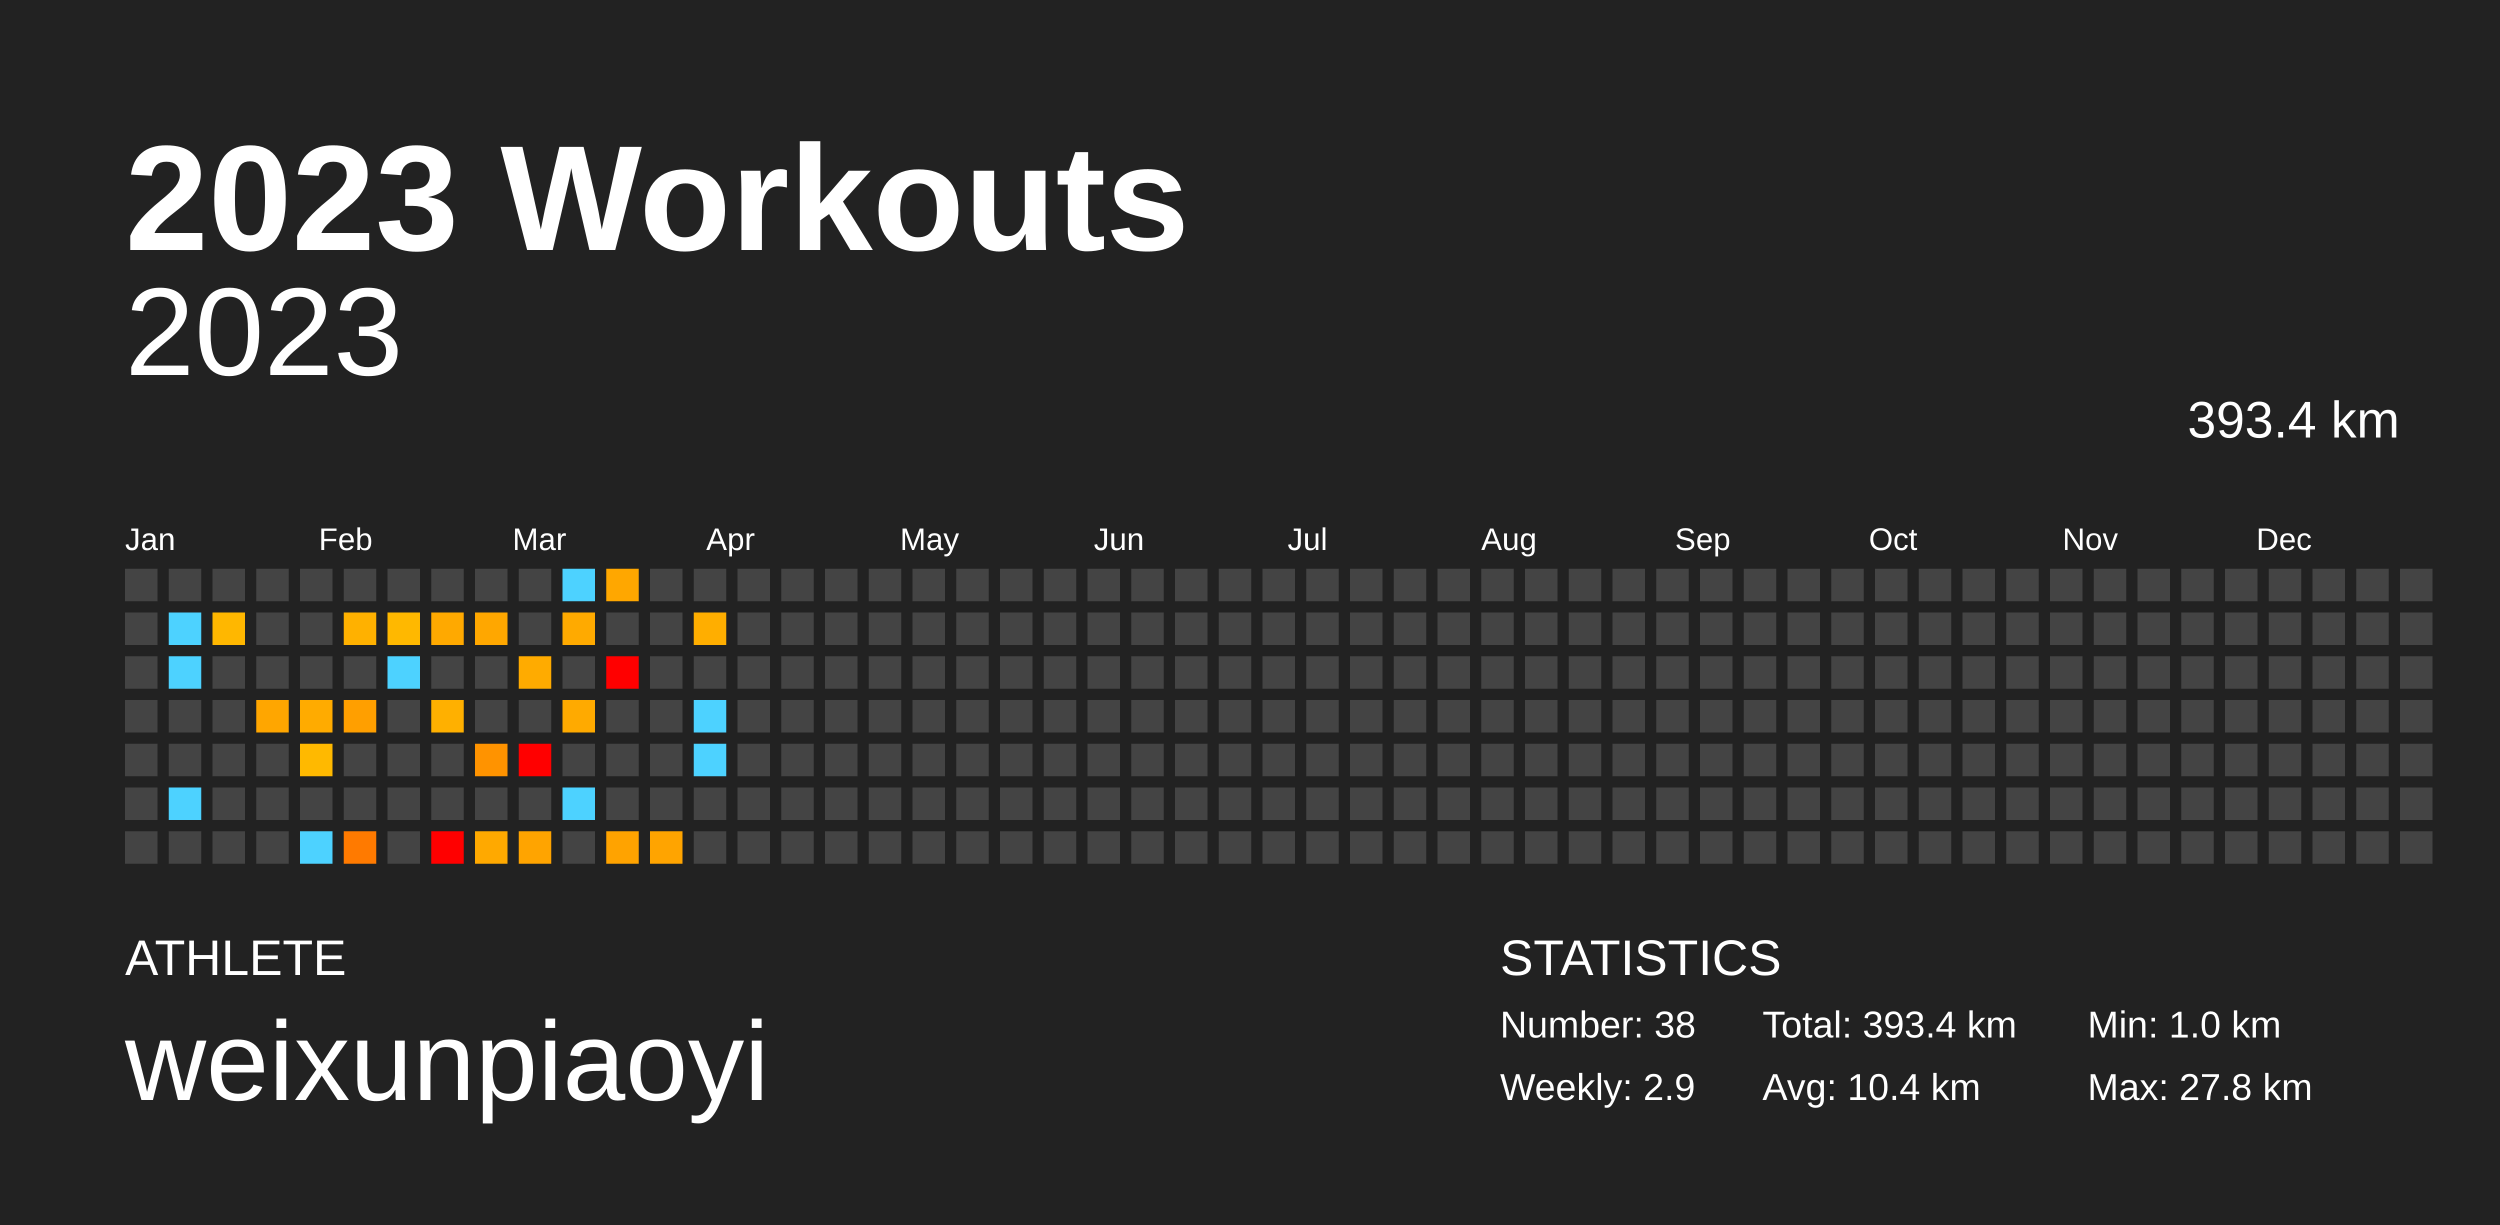
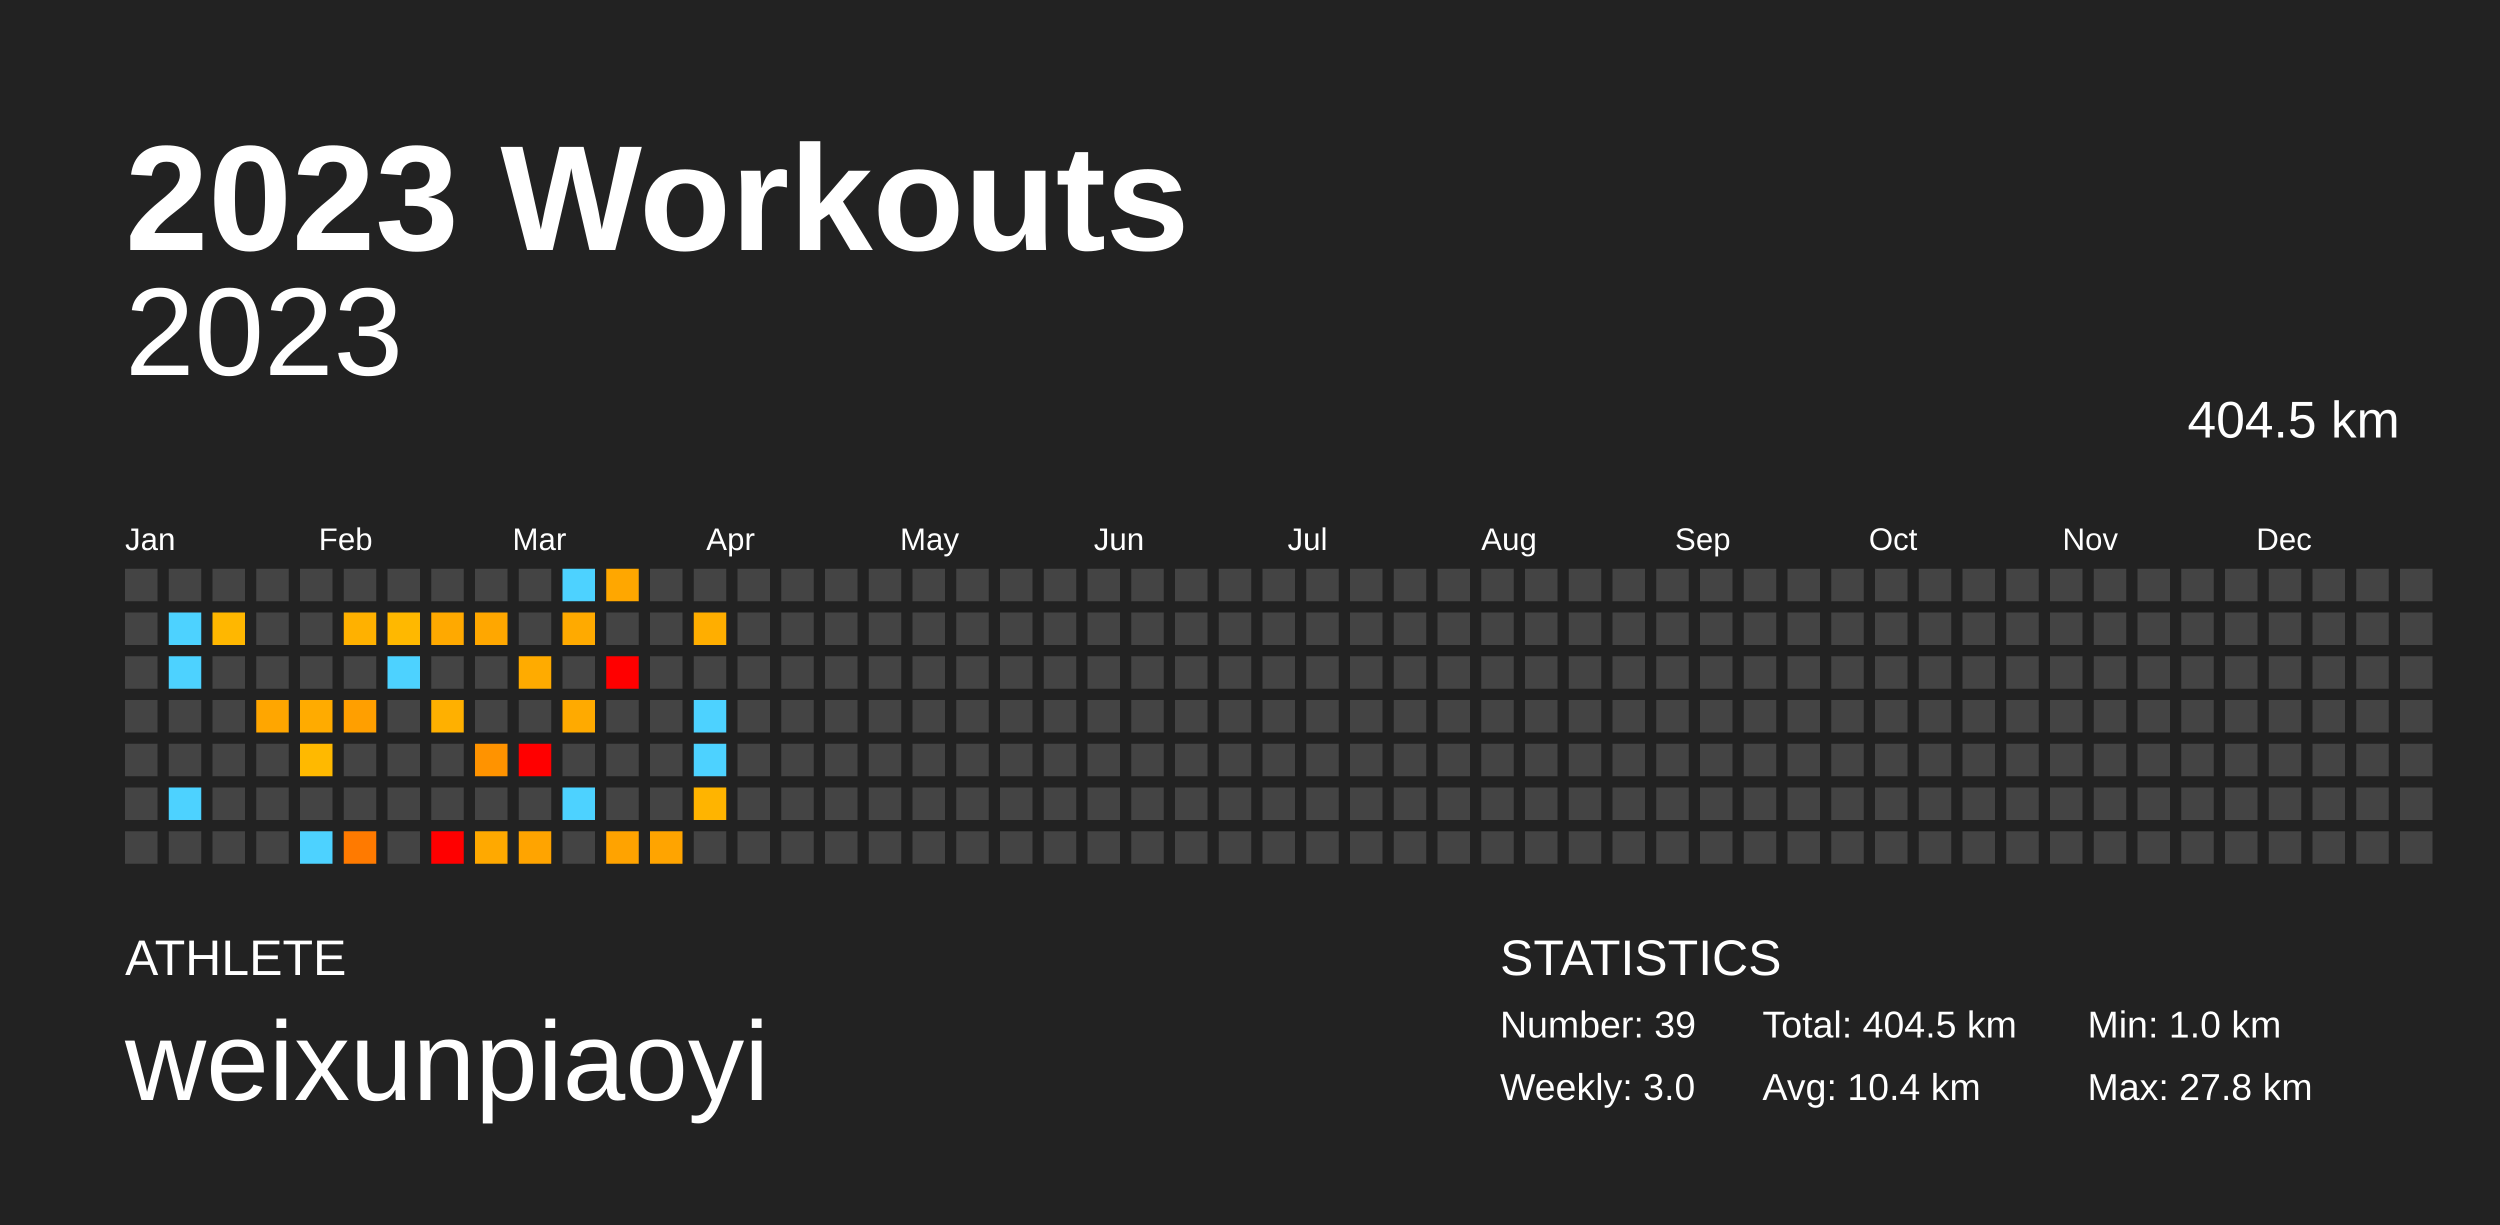
<svg xmlns="http://www.w3.org/2000/svg" baseProfile="full" height="98mm" version="1.1" viewBox="0,0,200,98" width="200mm">
  <defs />
  <rect fill="#222222" height="98" width="200" x="0" y="0" />
  <text fill="#FFFFFF" style="font-size:12px; font-family:Arial; font-weight:bold;" x="10" y="20">2023 Workouts</text>
  <text fill="#FFFFFF" style="font-size:4px; font-family:Arial" x="10" y="78">ATHLETE</text>
  <text fill="#FFFFFF" style="font-size:9px; font-family:Arial" x="10" y="88">weixunpiaoyi</text>
  <text fill="#FFFFFF" style="font-size:4px; font-family:Arial" x="120" y="78">STATISTICS</text>
-   <text fill="#FFFFFF" style="font-size:3px; font-family:Arial" x="120" y="83">Number: 38</text>
-   <text fill="#FFFFFF" style="font-size:3px; font-family:Arial" x="120" y="88">Weekly: 2.9</text>
-   <text fill="#FFFFFF" style="font-size:3px; font-family:Arial" x="141" y="83">Total: 393.4 km</text>
+   <text fill="#FFFFFF" style="font-size:3px; font-family:Arial" x="120" y="83">Number: 39</text>
+   <text fill="#FFFFFF" style="font-size:3px; font-family:Arial" x="120" y="88">Weekly: 3.0</text>
+   <text fill="#FFFFFF" style="font-size:3px; font-family:Arial" x="141" y="83">Total: 404.5 km</text>
  <text fill="#FFFFFF" style="font-size:3px; font-family:Arial" x="141" y="88">Avg: 10.4 km</text>
  <text fill="#FFFFFF" style="font-size:3px; font-family:Arial" x="167" y="83">Min: 1.0 km</text>
  <text fill="#FFFFFF" style="font-size:3px; font-family:Arial" x="167" y="88">Max: 27.8 km</text>
  <text alignment-baseline="hanging" fill="#FFFFFF" style="font-size:10.0px; font-family:Arial;" x="10" y="30">2023</text>
-   <text alignment-baseline="hanging" fill="#FFFFFF" style="font-size:4.125px; font-family:Arial;" x="175" y="35">393.4 km</text>
+   <text alignment-baseline="hanging" fill="#FFFFFF" style="font-size:4.125px; font-family:Arial;" x="175" y="35">404.5 km</text>
  <text fill="#FFFFFF" style="font-size:2.5px; font-family:Arial" x="10.0" y="44">Jan</text>
  <text fill="#FFFFFF" style="font-size:2.5px; font-family:Arial" x="25.5" y="44">Feb</text>
  <text fill="#FFFFFF" style="font-size:2.5px; font-family:Arial" x="41.0" y="44">Mar</text>
  <text fill="#FFFFFF" style="font-size:2.5px; font-family:Arial" x="56.5" y="44">Apr</text>
  <text fill="#FFFFFF" style="font-size:2.5px; font-family:Arial" x="72.0" y="44">May</text>
  <text fill="#FFFFFF" style="font-size:2.5px; font-family:Arial" x="87.5" y="44">Jun</text>
  <text fill="#FFFFFF" style="font-size:2.5px; font-family:Arial" x="103.0" y="44">Jul</text>
  <text fill="#FFFFFF" style="font-size:2.5px; font-family:Arial" x="118.5" y="44">Aug</text>
  <text fill="#FFFFFF" style="font-size:2.5px; font-family:Arial" x="134.0" y="44">Sep</text>
  <text fill="#FFFFFF" style="font-size:2.5px; font-family:Arial" x="149.5" y="44">Oct</text>
  <text fill="#FFFFFF" style="font-size:2.5px; font-family:Arial" x="165.0" y="44">Nov</text>
  <text fill="#FFFFFF" style="font-size:2.5px; font-family:Arial" x="180.5" y="44">Dec</text>
  <rect fill="#444444" height="2.6" width="2.6" x="10.0" y="45.5" />
  <rect fill="#444444" height="2.6" width="2.6" x="10.0" y="49.0" />
  <rect fill="#444444" height="2.6" width="2.6" x="10.0" y="52.5" />
  <rect fill="#444444" height="2.6" width="2.6" x="10.0" y="56.0" />
  <rect fill="#444444" height="2.6" width="2.6" x="10.0" y="59.5" />
  <rect fill="#444444" height="2.6" width="2.6" x="10.0" y="63.0" />
  <rect fill="#444444" height="2.6" width="2.6" x="10.0" y="66.5" />
  <rect fill="#444444" height="2.6" width="2.6" x="13.5" y="45.5" />
  <rect fill="#4dd2ff" height="2.6" width="2.6" x="13.5" y="49.0" />
  <rect fill="#4dd2ff" height="2.6" width="2.6" x="13.5" y="52.5" />
  <rect fill="#444444" height="2.6" width="2.6" x="13.5" y="56.0" />
  <rect fill="#444444" height="2.6" width="2.6" x="13.5" y="59.5" />
  <rect fill="#4dd2ff" height="2.6" width="2.6" x="13.5" y="63.0" />
  <rect fill="#444444" height="2.6" width="2.6" x="13.5" y="66.5" />
  <rect fill="#444444" height="2.6" width="2.6" x="17.0" y="45.5" />
  <rect fill="#ffb700" height="2.6" width="2.6" x="17.0" y="49.0" />
  <rect fill="#444444" height="2.6" width="2.6" x="17.0" y="52.5" />
  <rect fill="#444444" height="2.6" width="2.6" x="17.0" y="56.0" />
  <rect fill="#444444" height="2.6" width="2.6" x="17.0" y="59.5" />
  <rect fill="#444444" height="2.6" width="2.6" x="17.0" y="63.0" />
  <rect fill="#444444" height="2.6" width="2.6" x="17.0" y="66.5" />
  <rect fill="#444444" height="2.6" width="2.6" x="20.5" y="45.5" />
  <rect fill="#444444" height="2.6" width="2.6" x="20.5" y="49.0" />
  <rect fill="#444444" height="2.6" width="2.6" x="20.5" y="52.5" />
  <rect fill="#ffa600" height="2.6" width="2.6" x="20.5" y="56.0" />
  <rect fill="#444444" height="2.6" width="2.6" x="20.5" y="59.5" />
  <rect fill="#444444" height="2.6" width="2.6" x="20.5" y="63.0" />
  <rect fill="#444444" height="2.6" width="2.6" x="20.5" y="66.5" />
  <rect fill="#444444" height="2.6" width="2.6" x="24.0" y="45.5" />
  <rect fill="#444444" height="2.6" width="2.6" x="24.0" y="49.0" />
  <rect fill="#444444" height="2.6" width="2.6" x="24.0" y="52.5" />
  <rect fill="#ffab00" height="2.6" width="2.6" x="24.0" y="56.0" />
  <rect fill="#ffb900" height="2.6" width="2.6" x="24.0" y="59.5" />
  <rect fill="#444444" height="2.6" width="2.6" x="24.0" y="63.0" />
  <rect fill="#4dd2ff" height="2.6" width="2.6" x="24.0" y="66.5" />
  <rect fill="#444444" height="2.6" width="2.6" x="27.5" y="45.5" />
  <rect fill="#ffb100" height="2.6" width="2.6" x="27.5" y="49.0" />
  <rect fill="#444444" height="2.6" width="2.6" x="27.5" y="52.5" />
  <rect fill="#ff9f00" height="2.6" width="2.6" x="27.5" y="56.0" />
  <rect fill="#444444" height="2.6" width="2.6" x="27.5" y="59.5" />
  <rect fill="#444444" height="2.6" width="2.6" x="27.5" y="63.0" />
  <rect fill="#ff7a00" height="2.6" width="2.6" x="27.5" y="66.5" />
  <rect fill="#444444" height="2.6" width="2.6" x="31.0" y="45.5" />
  <rect fill="#ffb800" height="2.6" width="2.6" x="31.0" y="49.0" />
  <rect fill="#4dd2ff" height="2.6" width="2.6" x="31.0" y="52.5" />
  <rect fill="#444444" height="2.6" width="2.6" x="31.0" y="56.0" />
  <rect fill="#444444" height="2.6" width="2.6" x="31.0" y="59.5" />
  <rect fill="#444444" height="2.6" width="2.6" x="31.0" y="63.0" />
  <rect fill="#444444" height="2.6" width="2.6" x="31.0" y="66.5" />
  <rect fill="#444444" height="2.6" width="2.6" x="34.5" y="45.5" />
  <rect fill="#ffa900" height="2.6" width="2.6" x="34.5" y="49.0" />
  <rect fill="#444444" height="2.6" width="2.6" x="34.5" y="52.5" />
  <rect fill="#ffb000" height="2.6" width="2.6" x="34.5" y="56.0" />
  <rect fill="#444444" height="2.6" width="2.6" x="34.5" y="59.5" />
  <rect fill="#444444" height="2.6" width="2.6" x="34.5" y="63.0" />
  <rect fill="red" height="2.6" width="2.6" x="34.5" y="66.5" />
  <rect fill="#444444" height="2.6" width="2.6" x="38.0" y="45.5" />
  <rect fill="#ffa700" height="2.6" width="2.6" x="38.0" y="49.0" />
  <rect fill="#444444" height="2.6" width="2.6" x="38.0" y="52.5" />
  <rect fill="#444444" height="2.6" width="2.6" x="38.0" y="56.0" />
  <rect fill="#ff9300" height="2.6" width="2.6" x="38.0" y="59.5" />
  <rect fill="#444444" height="2.6" width="2.6" x="38.0" y="63.0" />
  <rect fill="#ffa900" height="2.6" width="2.6" x="38.0" y="66.5" />
  <rect fill="#444444" height="2.6" width="2.6" x="41.5" y="45.5" />
  <rect fill="#444444" height="2.6" width="2.6" x="41.5" y="49.0" />
  <rect fill="#ffab00" height="2.6" width="2.6" x="41.5" y="52.5" />
  <rect fill="#444444" height="2.6" width="2.6" x="41.5" y="56.0" />
  <rect fill="red" height="2.6" width="2.6" x="41.5" y="59.5" />
  <rect fill="#444444" height="2.6" width="2.6" x="41.5" y="63.0" />
  <rect fill="#ffa400" height="2.6" width="2.6" x="41.5" y="66.5" />
  <rect fill="#4dd2ff" height="2.6" width="2.6" x="45.0" y="45.5" />
  <rect fill="#ffaa00" height="2.6" width="2.6" x="45.0" y="49.0" />
  <rect fill="#444444" height="2.6" width="2.6" x="45.0" y="52.5" />
  <rect fill="#ffaa00" height="2.6" width="2.6" x="45.0" y="56.0" />
  <rect fill="#444444" height="2.6" width="2.6" x="45.0" y="59.5" />
  <rect fill="#4dd2ff" height="2.6" width="2.6" x="45.0" y="63.0" />
  <rect fill="#444444" height="2.6" width="2.6" x="45.0" y="66.5" />
  <rect fill="#ffa700" height="2.6" width="2.6" x="48.5" y="45.5" />
  <rect fill="#444444" height="2.6" width="2.6" x="48.5" y="49.0" />
  <rect fill="red" height="2.6" width="2.6" x="48.5" y="52.5" />
  <rect fill="#444444" height="2.6" width="2.6" x="48.5" y="56.0" />
  <rect fill="#444444" height="2.6" width="2.6" x="48.5" y="59.5" />
  <rect fill="#444444" height="2.6" width="2.6" x="48.5" y="63.0" />
  <rect fill="#ffa300" height="2.6" width="2.6" x="48.5" y="66.5" />
  <rect fill="#444444" height="2.6" width="2.6" x="52.0" y="45.5" />
  <rect fill="#444444" height="2.6" width="2.6" x="52.0" y="49.0" />
  <rect fill="#444444" height="2.6" width="2.6" x="52.0" y="52.5" />
  <rect fill="#444444" height="2.6" width="2.6" x="52.0" y="56.0" />
  <rect fill="#444444" height="2.6" width="2.6" x="52.0" y="59.5" />
  <rect fill="#444444" height="2.6" width="2.6" x="52.0" y="63.0" />
  <rect fill="#ffa400" height="2.6" width="2.6" x="52.0" y="66.5" />
  <rect fill="#444444" height="2.6" width="2.6" x="55.5" y="45.5" />
  <rect fill="#ffae00" height="2.6" width="2.6" x="55.5" y="49.0" />
  <rect fill="#444444" height="2.6" width="2.6" x="55.5" y="52.5" />
  <rect fill="#4dd2ff" height="2.6" width="2.6" x="55.5" y="56.0" />
  <rect fill="#4dd2ff" height="2.6" width="2.6" x="55.5" y="59.5" />
-   <rect fill="#444444" height="2.6" width="2.6" x="55.5" y="63.0" />
+   <rect fill="#ffb400" height="2.6" width="2.6" x="55.5" y="63.0" />
  <rect fill="#444444" height="2.6" width="2.6" x="55.5" y="66.5" />
  <rect fill="#444444" height="2.6" width="2.6" x="59.0" y="45.5" />
  <rect fill="#444444" height="2.6" width="2.6" x="59.0" y="49.0" />
  <rect fill="#444444" height="2.6" width="2.6" x="59.0" y="52.5" />
  <rect fill="#444444" height="2.6" width="2.6" x="59.0" y="56.0" />
  <rect fill="#444444" height="2.6" width="2.6" x="59.0" y="59.5" />
  <rect fill="#444444" height="2.6" width="2.6" x="59.0" y="63.0" />
  <rect fill="#444444" height="2.6" width="2.6" x="59.0" y="66.5" />
  <rect fill="#444444" height="2.6" width="2.6" x="62.5" y="45.5" />
  <rect fill="#444444" height="2.6" width="2.6" x="62.5" y="49.0" />
  <rect fill="#444444" height="2.6" width="2.6" x="62.5" y="52.5" />
  <rect fill="#444444" height="2.6" width="2.6" x="62.5" y="56.0" />
  <rect fill="#444444" height="2.6" width="2.6" x="62.5" y="59.5" />
  <rect fill="#444444" height="2.6" width="2.6" x="62.5" y="63.0" />
  <rect fill="#444444" height="2.6" width="2.6" x="62.5" y="66.5" />
  <rect fill="#444444" height="2.6" width="2.6" x="66.0" y="45.5" />
  <rect fill="#444444" height="2.6" width="2.6" x="66.0" y="49.0" />
  <rect fill="#444444" height="2.6" width="2.6" x="66.0" y="52.5" />
  <rect fill="#444444" height="2.6" width="2.6" x="66.0" y="56.0" />
  <rect fill="#444444" height="2.6" width="2.6" x="66.0" y="59.5" />
  <rect fill="#444444" height="2.6" width="2.6" x="66.0" y="63.0" />
  <rect fill="#444444" height="2.6" width="2.6" x="66.0" y="66.5" />
  <rect fill="#444444" height="2.6" width="2.6" x="69.5" y="45.5" />
  <rect fill="#444444" height="2.6" width="2.6" x="69.5" y="49.0" />
  <rect fill="#444444" height="2.6" width="2.6" x="69.5" y="52.5" />
  <rect fill="#444444" height="2.6" width="2.6" x="69.5" y="56.0" />
  <rect fill="#444444" height="2.6" width="2.6" x="69.5" y="59.5" />
  <rect fill="#444444" height="2.6" width="2.6" x="69.5" y="63.0" />
  <rect fill="#444444" height="2.6" width="2.6" x="69.5" y="66.5" />
  <rect fill="#444444" height="2.6" width="2.6" x="73.0" y="45.5" />
  <rect fill="#444444" height="2.6" width="2.6" x="73.0" y="49.0" />
  <rect fill="#444444" height="2.6" width="2.6" x="73.0" y="52.5" />
  <rect fill="#444444" height="2.6" width="2.6" x="73.0" y="56.0" />
  <rect fill="#444444" height="2.6" width="2.6" x="73.0" y="59.5" />
  <rect fill="#444444" height="2.6" width="2.6" x="73.0" y="63.0" />
  <rect fill="#444444" height="2.6" width="2.6" x="73.0" y="66.5" />
  <rect fill="#444444" height="2.6" width="2.6" x="76.5" y="45.5" />
  <rect fill="#444444" height="2.6" width="2.6" x="76.5" y="49.0" />
  <rect fill="#444444" height="2.6" width="2.6" x="76.5" y="52.5" />
  <rect fill="#444444" height="2.6" width="2.6" x="76.5" y="56.0" />
  <rect fill="#444444" height="2.6" width="2.6" x="76.5" y="59.5" />
  <rect fill="#444444" height="2.6" width="2.6" x="76.5" y="63.0" />
  <rect fill="#444444" height="2.6" width="2.6" x="76.5" y="66.5" />
  <rect fill="#444444" height="2.6" width="2.6" x="80.0" y="45.5" />
  <rect fill="#444444" height="2.6" width="2.6" x="80.0" y="49.0" />
  <rect fill="#444444" height="2.6" width="2.6" x="80.0" y="52.5" />
  <rect fill="#444444" height="2.6" width="2.6" x="80.0" y="56.0" />
  <rect fill="#444444" height="2.6" width="2.6" x="80.0" y="59.5" />
  <rect fill="#444444" height="2.6" width="2.6" x="80.0" y="63.0" />
  <rect fill="#444444" height="2.6" width="2.6" x="80.0" y="66.5" />
  <rect fill="#444444" height="2.6" width="2.6" x="83.5" y="45.5" />
  <rect fill="#444444" height="2.6" width="2.6" x="83.5" y="49.0" />
  <rect fill="#444444" height="2.6" width="2.6" x="83.5" y="52.5" />
  <rect fill="#444444" height="2.6" width="2.6" x="83.5" y="56.0" />
  <rect fill="#444444" height="2.6" width="2.6" x="83.5" y="59.5" />
  <rect fill="#444444" height="2.6" width="2.6" x="83.5" y="63.0" />
  <rect fill="#444444" height="2.6" width="2.6" x="83.5" y="66.5" />
  <rect fill="#444444" height="2.6" width="2.6" x="87.0" y="45.5" />
  <rect fill="#444444" height="2.6" width="2.6" x="87.0" y="49.0" />
  <rect fill="#444444" height="2.6" width="2.6" x="87.0" y="52.5" />
  <rect fill="#444444" height="2.6" width="2.6" x="87.0" y="56.0" />
  <rect fill="#444444" height="2.6" width="2.6" x="87.0" y="59.5" />
  <rect fill="#444444" height="2.6" width="2.6" x="87.0" y="63.0" />
  <rect fill="#444444" height="2.6" width="2.6" x="87.0" y="66.5" />
  <rect fill="#444444" height="2.6" width="2.6" x="90.5" y="45.5" />
  <rect fill="#444444" height="2.6" width="2.6" x="90.5" y="49.0" />
  <rect fill="#444444" height="2.6" width="2.6" x="90.5" y="52.5" />
  <rect fill="#444444" height="2.6" width="2.6" x="90.5" y="56.0" />
  <rect fill="#444444" height="2.6" width="2.6" x="90.5" y="59.5" />
  <rect fill="#444444" height="2.6" width="2.6" x="90.5" y="63.0" />
  <rect fill="#444444" height="2.6" width="2.6" x="90.5" y="66.5" />
  <rect fill="#444444" height="2.6" width="2.6" x="94.0" y="45.5" />
  <rect fill="#444444" height="2.6" width="2.6" x="94.0" y="49.0" />
  <rect fill="#444444" height="2.6" width="2.6" x="94.0" y="52.5" />
  <rect fill="#444444" height="2.6" width="2.6" x="94.0" y="56.0" />
  <rect fill="#444444" height="2.6" width="2.6" x="94.0" y="59.5" />
  <rect fill="#444444" height="2.6" width="2.6" x="94.0" y="63.0" />
  <rect fill="#444444" height="2.6" width="2.6" x="94.0" y="66.5" />
  <rect fill="#444444" height="2.6" width="2.6" x="97.5" y="45.5" />
  <rect fill="#444444" height="2.6" width="2.6" x="97.5" y="49.0" />
  <rect fill="#444444" height="2.6" width="2.6" x="97.5" y="52.5" />
  <rect fill="#444444" height="2.6" width="2.6" x="97.5" y="56.0" />
  <rect fill="#444444" height="2.6" width="2.6" x="97.5" y="59.5" />
  <rect fill="#444444" height="2.6" width="2.6" x="97.5" y="63.0" />
  <rect fill="#444444" height="2.6" width="2.6" x="97.5" y="66.5" />
  <rect fill="#444444" height="2.6" width="2.6" x="101.0" y="45.5" />
  <rect fill="#444444" height="2.6" width="2.6" x="101.0" y="49.0" />
  <rect fill="#444444" height="2.6" width="2.6" x="101.0" y="52.5" />
  <rect fill="#444444" height="2.6" width="2.6" x="101.0" y="56.0" />
  <rect fill="#444444" height="2.6" width="2.6" x="101.0" y="59.5" />
  <rect fill="#444444" height="2.6" width="2.6" x="101.0" y="63.0" />
  <rect fill="#444444" height="2.6" width="2.6" x="101.0" y="66.5" />
  <rect fill="#444444" height="2.6" width="2.6" x="104.5" y="45.5" />
  <rect fill="#444444" height="2.6" width="2.6" x="104.5" y="49.0" />
  <rect fill="#444444" height="2.6" width="2.6" x="104.5" y="52.5" />
  <rect fill="#444444" height="2.6" width="2.6" x="104.5" y="56.0" />
  <rect fill="#444444" height="2.6" width="2.6" x="104.5" y="59.5" />
  <rect fill="#444444" height="2.6" width="2.6" x="104.5" y="63.0" />
  <rect fill="#444444" height="2.6" width="2.6" x="104.5" y="66.5" />
  <rect fill="#444444" height="2.6" width="2.6" x="108.0" y="45.5" />
  <rect fill="#444444" height="2.6" width="2.6" x="108.0" y="49.0" />
  <rect fill="#444444" height="2.6" width="2.6" x="108.0" y="52.5" />
  <rect fill="#444444" height="2.6" width="2.6" x="108.0" y="56.0" />
  <rect fill="#444444" height="2.6" width="2.6" x="108.0" y="59.5" />
  <rect fill="#444444" height="2.6" width="2.6" x="108.0" y="63.0" />
  <rect fill="#444444" height="2.6" width="2.6" x="108.0" y="66.5" />
  <rect fill="#444444" height="2.6" width="2.6" x="111.5" y="45.5" />
  <rect fill="#444444" height="2.6" width="2.6" x="111.5" y="49.0" />
  <rect fill="#444444" height="2.6" width="2.6" x="111.5" y="52.5" />
  <rect fill="#444444" height="2.6" width="2.6" x="111.5" y="56.0" />
  <rect fill="#444444" height="2.6" width="2.6" x="111.5" y="59.5" />
  <rect fill="#444444" height="2.6" width="2.6" x="111.5" y="63.0" />
  <rect fill="#444444" height="2.6" width="2.6" x="111.5" y="66.5" />
  <rect fill="#444444" height="2.6" width="2.6" x="115.0" y="45.5" />
  <rect fill="#444444" height="2.6" width="2.6" x="115.0" y="49.0" />
  <rect fill="#444444" height="2.6" width="2.6" x="115.0" y="52.5" />
  <rect fill="#444444" height="2.6" width="2.6" x="115.0" y="56.0" />
  <rect fill="#444444" height="2.6" width="2.6" x="115.0" y="59.5" />
  <rect fill="#444444" height="2.6" width="2.6" x="115.0" y="63.0" />
  <rect fill="#444444" height="2.6" width="2.6" x="115.0" y="66.5" />
  <rect fill="#444444" height="2.6" width="2.6" x="118.5" y="45.5" />
  <rect fill="#444444" height="2.6" width="2.6" x="118.5" y="49.0" />
  <rect fill="#444444" height="2.6" width="2.6" x="118.5" y="52.5" />
  <rect fill="#444444" height="2.6" width="2.6" x="118.5" y="56.0" />
  <rect fill="#444444" height="2.6" width="2.6" x="118.5" y="59.5" />
  <rect fill="#444444" height="2.6" width="2.6" x="118.5" y="63.0" />
  <rect fill="#444444" height="2.6" width="2.6" x="118.5" y="66.5" />
  <rect fill="#444444" height="2.6" width="2.6" x="122.0" y="45.5" />
  <rect fill="#444444" height="2.6" width="2.6" x="122.0" y="49.0" />
  <rect fill="#444444" height="2.6" width="2.6" x="122.0" y="52.5" />
  <rect fill="#444444" height="2.6" width="2.6" x="122.0" y="56.0" />
  <rect fill="#444444" height="2.6" width="2.6" x="122.0" y="59.5" />
  <rect fill="#444444" height="2.6" width="2.6" x="122.0" y="63.0" />
  <rect fill="#444444" height="2.6" width="2.6" x="122.0" y="66.5" />
  <rect fill="#444444" height="2.6" width="2.6" x="125.5" y="45.5" />
  <rect fill="#444444" height="2.6" width="2.6" x="125.5" y="49.0" />
  <rect fill="#444444" height="2.6" width="2.6" x="125.5" y="52.5" />
  <rect fill="#444444" height="2.6" width="2.6" x="125.5" y="56.0" />
  <rect fill="#444444" height="2.6" width="2.6" x="125.5" y="59.5" />
  <rect fill="#444444" height="2.6" width="2.6" x="125.5" y="63.0" />
  <rect fill="#444444" height="2.6" width="2.6" x="125.5" y="66.5" />
  <rect fill="#444444" height="2.6" width="2.6" x="129.0" y="45.5" />
  <rect fill="#444444" height="2.6" width="2.6" x="129.0" y="49.0" />
  <rect fill="#444444" height="2.6" width="2.6" x="129.0" y="52.5" />
  <rect fill="#444444" height="2.6" width="2.6" x="129.0" y="56.0" />
  <rect fill="#444444" height="2.6" width="2.6" x="129.0" y="59.5" />
  <rect fill="#444444" height="2.6" width="2.6" x="129.0" y="63.0" />
  <rect fill="#444444" height="2.6" width="2.6" x="129.0" y="66.5" />
  <rect fill="#444444" height="2.6" width="2.6" x="132.5" y="45.5" />
  <rect fill="#444444" height="2.6" width="2.6" x="132.5" y="49.0" />
  <rect fill="#444444" height="2.6" width="2.6" x="132.5" y="52.5" />
  <rect fill="#444444" height="2.6" width="2.6" x="132.5" y="56.0" />
  <rect fill="#444444" height="2.6" width="2.6" x="132.5" y="59.5" />
  <rect fill="#444444" height="2.6" width="2.6" x="132.5" y="63.0" />
  <rect fill="#444444" height="2.6" width="2.6" x="132.5" y="66.5" />
  <rect fill="#444444" height="2.6" width="2.6" x="136.0" y="45.5" />
  <rect fill="#444444" height="2.6" width="2.6" x="136.0" y="49.0" />
  <rect fill="#444444" height="2.6" width="2.6" x="136.0" y="52.5" />
  <rect fill="#444444" height="2.6" width="2.6" x="136.0" y="56.0" />
  <rect fill="#444444" height="2.6" width="2.6" x="136.0" y="59.5" />
  <rect fill="#444444" height="2.6" width="2.6" x="136.0" y="63.0" />
  <rect fill="#444444" height="2.6" width="2.6" x="136.0" y="66.5" />
  <rect fill="#444444" height="2.6" width="2.6" x="139.5" y="45.5" />
  <rect fill="#444444" height="2.6" width="2.6" x="139.5" y="49.0" />
  <rect fill="#444444" height="2.6" width="2.6" x="139.5" y="52.5" />
  <rect fill="#444444" height="2.6" width="2.6" x="139.5" y="56.0" />
  <rect fill="#444444" height="2.6" width="2.6" x="139.5" y="59.5" />
  <rect fill="#444444" height="2.6" width="2.6" x="139.5" y="63.0" />
  <rect fill="#444444" height="2.6" width="2.6" x="139.5" y="66.5" />
  <rect fill="#444444" height="2.6" width="2.6" x="143.0" y="45.5" />
  <rect fill="#444444" height="2.6" width="2.6" x="143.0" y="49.0" />
  <rect fill="#444444" height="2.6" width="2.6" x="143.0" y="52.5" />
  <rect fill="#444444" height="2.6" width="2.6" x="143.0" y="56.0" />
  <rect fill="#444444" height="2.6" width="2.6" x="143.0" y="59.5" />
  <rect fill="#444444" height="2.6" width="2.6" x="143.0" y="63.0" />
  <rect fill="#444444" height="2.6" width="2.6" x="143.0" y="66.5" />
  <rect fill="#444444" height="2.6" width="2.6" x="146.5" y="45.5" />
  <rect fill="#444444" height="2.6" width="2.6" x="146.5" y="49.0" />
  <rect fill="#444444" height="2.6" width="2.6" x="146.5" y="52.5" />
  <rect fill="#444444" height="2.6" width="2.6" x="146.5" y="56.0" />
  <rect fill="#444444" height="2.6" width="2.6" x="146.5" y="59.5" />
  <rect fill="#444444" height="2.6" width="2.6" x="146.5" y="63.0" />
  <rect fill="#444444" height="2.6" width="2.6" x="146.5" y="66.5" />
  <rect fill="#444444" height="2.6" width="2.6" x="150.0" y="45.5" />
  <rect fill="#444444" height="2.6" width="2.6" x="150.0" y="49.0" />
  <rect fill="#444444" height="2.6" width="2.6" x="150.0" y="52.5" />
  <rect fill="#444444" height="2.6" width="2.6" x="150.0" y="56.0" />
  <rect fill="#444444" height="2.6" width="2.6" x="150.0" y="59.5" />
  <rect fill="#444444" height="2.6" width="2.6" x="150.0" y="63.0" />
  <rect fill="#444444" height="2.6" width="2.6" x="150.0" y="66.5" />
  <rect fill="#444444" height="2.6" width="2.6" x="153.5" y="45.5" />
  <rect fill="#444444" height="2.6" width="2.6" x="153.5" y="49.0" />
  <rect fill="#444444" height="2.6" width="2.6" x="153.5" y="52.5" />
  <rect fill="#444444" height="2.6" width="2.6" x="153.5" y="56.0" />
  <rect fill="#444444" height="2.6" width="2.6" x="153.5" y="59.5" />
  <rect fill="#444444" height="2.6" width="2.6" x="153.5" y="63.0" />
  <rect fill="#444444" height="2.6" width="2.6" x="153.5" y="66.5" />
  <rect fill="#444444" height="2.6" width="2.6" x="157.0" y="45.5" />
  <rect fill="#444444" height="2.6" width="2.6" x="157.0" y="49.0" />
  <rect fill="#444444" height="2.6" width="2.6" x="157.0" y="52.5" />
  <rect fill="#444444" height="2.6" width="2.6" x="157.0" y="56.0" />
  <rect fill="#444444" height="2.6" width="2.6" x="157.0" y="59.5" />
  <rect fill="#444444" height="2.6" width="2.6" x="157.0" y="63.0" />
  <rect fill="#444444" height="2.6" width="2.6" x="157.0" y="66.5" />
  <rect fill="#444444" height="2.6" width="2.6" x="160.5" y="45.5" />
  <rect fill="#444444" height="2.6" width="2.6" x="160.5" y="49.0" />
  <rect fill="#444444" height="2.6" width="2.6" x="160.5" y="52.5" />
  <rect fill="#444444" height="2.6" width="2.6" x="160.5" y="56.0" />
  <rect fill="#444444" height="2.6" width="2.6" x="160.5" y="59.5" />
  <rect fill="#444444" height="2.6" width="2.6" x="160.5" y="63.0" />
  <rect fill="#444444" height="2.6" width="2.6" x="160.5" y="66.5" />
  <rect fill="#444444" height="2.6" width="2.6" x="164.0" y="45.5" />
  <rect fill="#444444" height="2.6" width="2.6" x="164.0" y="49.0" />
  <rect fill="#444444" height="2.6" width="2.6" x="164.0" y="52.5" />
  <rect fill="#444444" height="2.6" width="2.6" x="164.0" y="56.0" />
  <rect fill="#444444" height="2.6" width="2.6" x="164.0" y="59.5" />
  <rect fill="#444444" height="2.6" width="2.6" x="164.0" y="63.0" />
  <rect fill="#444444" height="2.6" width="2.6" x="164.0" y="66.5" />
  <rect fill="#444444" height="2.6" width="2.6" x="167.5" y="45.5" />
  <rect fill="#444444" height="2.6" width="2.6" x="167.5" y="49.0" />
  <rect fill="#444444" height="2.6" width="2.6" x="167.5" y="52.5" />
  <rect fill="#444444" height="2.6" width="2.6" x="167.5" y="56.0" />
  <rect fill="#444444" height="2.6" width="2.6" x="167.5" y="59.5" />
  <rect fill="#444444" height="2.6" width="2.6" x="167.5" y="63.0" />
  <rect fill="#444444" height="2.6" width="2.6" x="167.5" y="66.5" />
  <rect fill="#444444" height="2.6" width="2.6" x="171.0" y="45.5" />
  <rect fill="#444444" height="2.6" width="2.6" x="171.0" y="49.0" />
  <rect fill="#444444" height="2.6" width="2.6" x="171.0" y="52.5" />
  <rect fill="#444444" height="2.6" width="2.6" x="171.0" y="56.0" />
  <rect fill="#444444" height="2.6" width="2.6" x="171.0" y="59.5" />
  <rect fill="#444444" height="2.6" width="2.6" x="171.0" y="63.0" />
  <rect fill="#444444" height="2.6" width="2.6" x="171.0" y="66.5" />
  <rect fill="#444444" height="2.6" width="2.6" x="174.5" y="45.5" />
  <rect fill="#444444" height="2.6" width="2.6" x="174.5" y="49.0" />
  <rect fill="#444444" height="2.6" width="2.6" x="174.5" y="52.5" />
  <rect fill="#444444" height="2.6" width="2.6" x="174.5" y="56.0" />
  <rect fill="#444444" height="2.6" width="2.6" x="174.5" y="59.5" />
  <rect fill="#444444" height="2.6" width="2.6" x="174.5" y="63.0" />
  <rect fill="#444444" height="2.6" width="2.6" x="174.5" y="66.5" />
  <rect fill="#444444" height="2.6" width="2.6" x="178.0" y="45.5" />
  <rect fill="#444444" height="2.6" width="2.6" x="178.0" y="49.0" />
  <rect fill="#444444" height="2.6" width="2.6" x="178.0" y="52.5" />
  <rect fill="#444444" height="2.6" width="2.6" x="178.0" y="56.0" />
  <rect fill="#444444" height="2.6" width="2.6" x="178.0" y="59.5" />
  <rect fill="#444444" height="2.6" width="2.6" x="178.0" y="63.0" />
  <rect fill="#444444" height="2.6" width="2.6" x="178.0" y="66.5" />
  <rect fill="#444444" height="2.6" width="2.6" x="181.5" y="45.5" />
  <rect fill="#444444" height="2.6" width="2.6" x="181.5" y="49.0" />
  <rect fill="#444444" height="2.6" width="2.6" x="181.5" y="52.5" />
  <rect fill="#444444" height="2.6" width="2.6" x="181.5" y="56.0" />
  <rect fill="#444444" height="2.6" width="2.6" x="181.5" y="59.5" />
  <rect fill="#444444" height="2.6" width="2.6" x="181.5" y="63.0" />
  <rect fill="#444444" height="2.6" width="2.6" x="181.5" y="66.5" />
  <rect fill="#444444" height="2.6" width="2.6" x="185.0" y="45.5" />
  <rect fill="#444444" height="2.6" width="2.6" x="185.0" y="49.0" />
  <rect fill="#444444" height="2.6" width="2.6" x="185.0" y="52.5" />
  <rect fill="#444444" height="2.6" width="2.6" x="185.0" y="56.0" />
  <rect fill="#444444" height="2.6" width="2.6" x="185.0" y="59.5" />
  <rect fill="#444444" height="2.6" width="2.6" x="185.0" y="63.0" />
  <rect fill="#444444" height="2.6" width="2.6" x="185.0" y="66.5" />
  <rect fill="#444444" height="2.6" width="2.6" x="188.5" y="45.5" />
  <rect fill="#444444" height="2.6" width="2.6" x="188.5" y="49.0" />
  <rect fill="#444444" height="2.6" width="2.6" x="188.5" y="52.5" />
  <rect fill="#444444" height="2.6" width="2.6" x="188.5" y="56.0" />
  <rect fill="#444444" height="2.6" width="2.6" x="188.5" y="59.5" />
  <rect fill="#444444" height="2.6" width="2.6" x="188.5" y="63.0" />
  <rect fill="#444444" height="2.6" width="2.6" x="188.5" y="66.5" />
  <rect fill="#444444" height="2.6" width="2.6" x="192.0" y="45.5" />
  <rect fill="#444444" height="2.6" width="2.6" x="192.0" y="49.0" />
  <rect fill="#444444" height="2.6" width="2.6" x="192.0" y="52.5" />
  <rect fill="#444444" height="2.6" width="2.6" x="192.0" y="56.0" />
  <rect fill="#444444" height="2.6" width="2.6" x="192.0" y="59.5" />
  <rect fill="#444444" height="2.6" width="2.6" x="192.0" y="63.0" />
  <rect fill="#444444" height="2.6" width="2.6" x="192.0" y="66.5" />
</svg>
